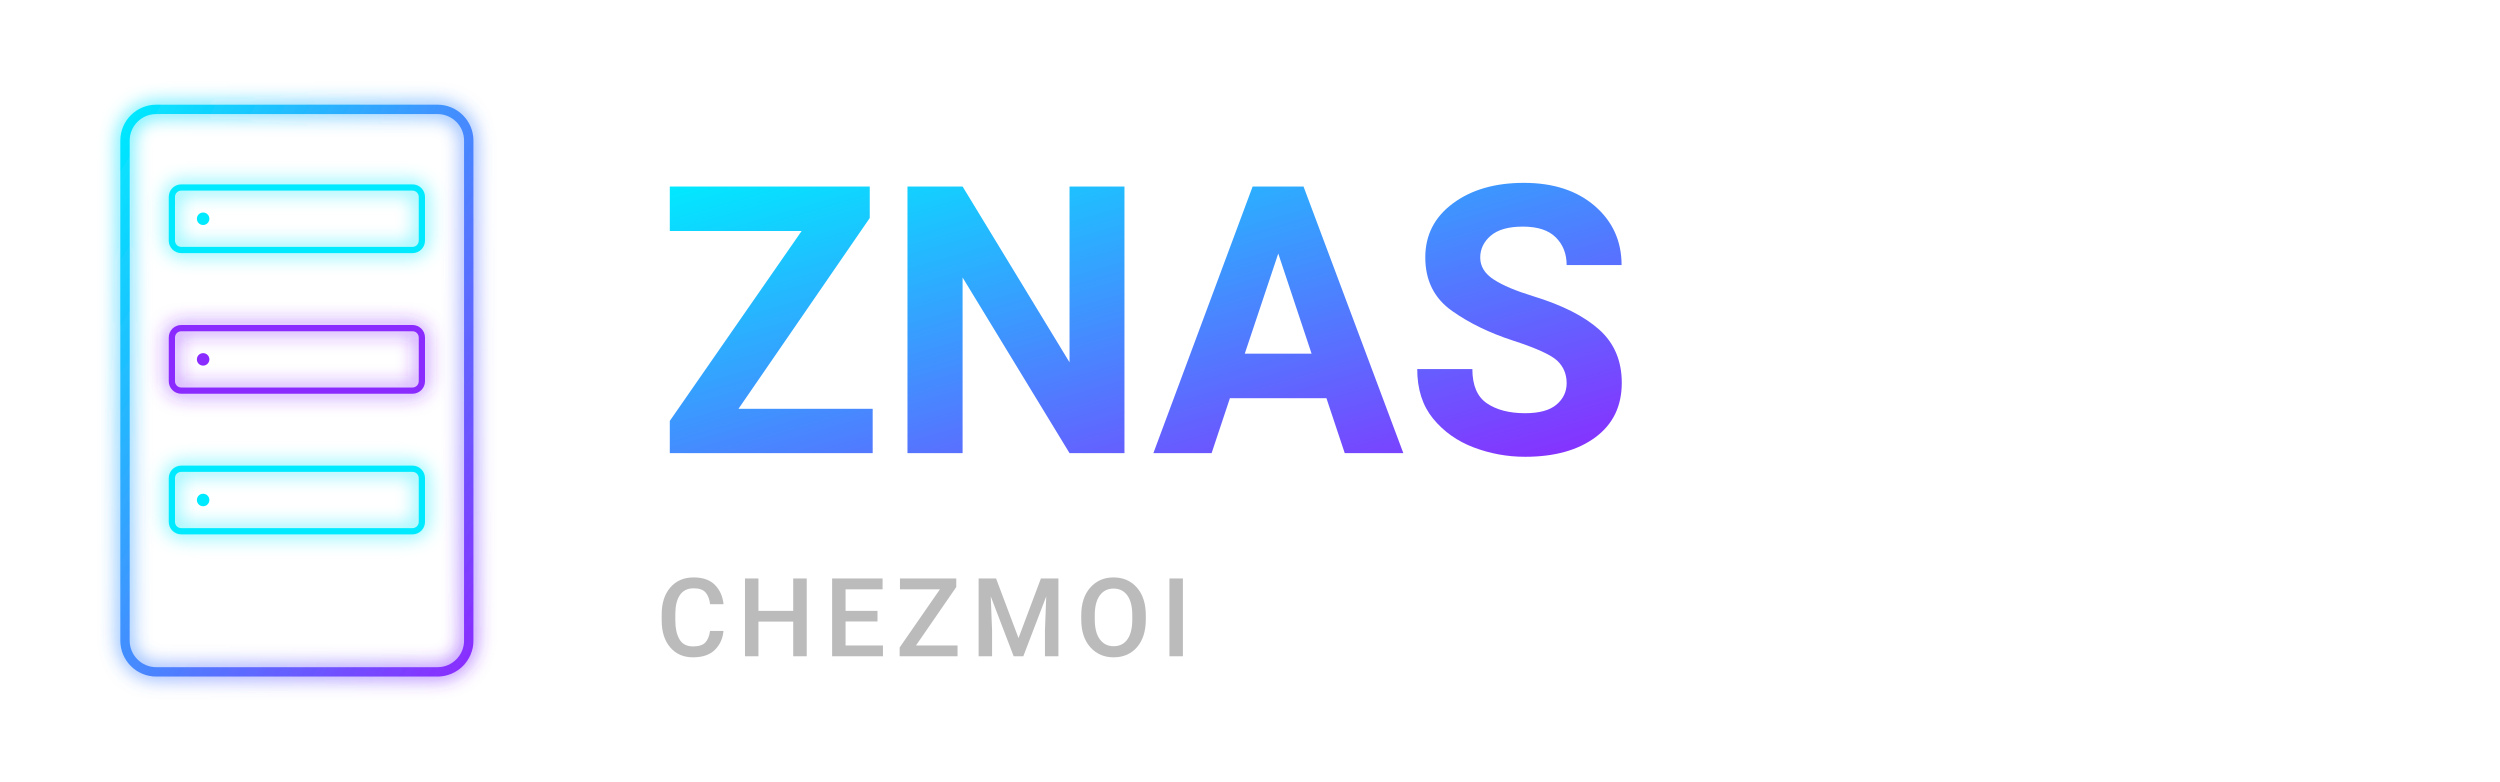
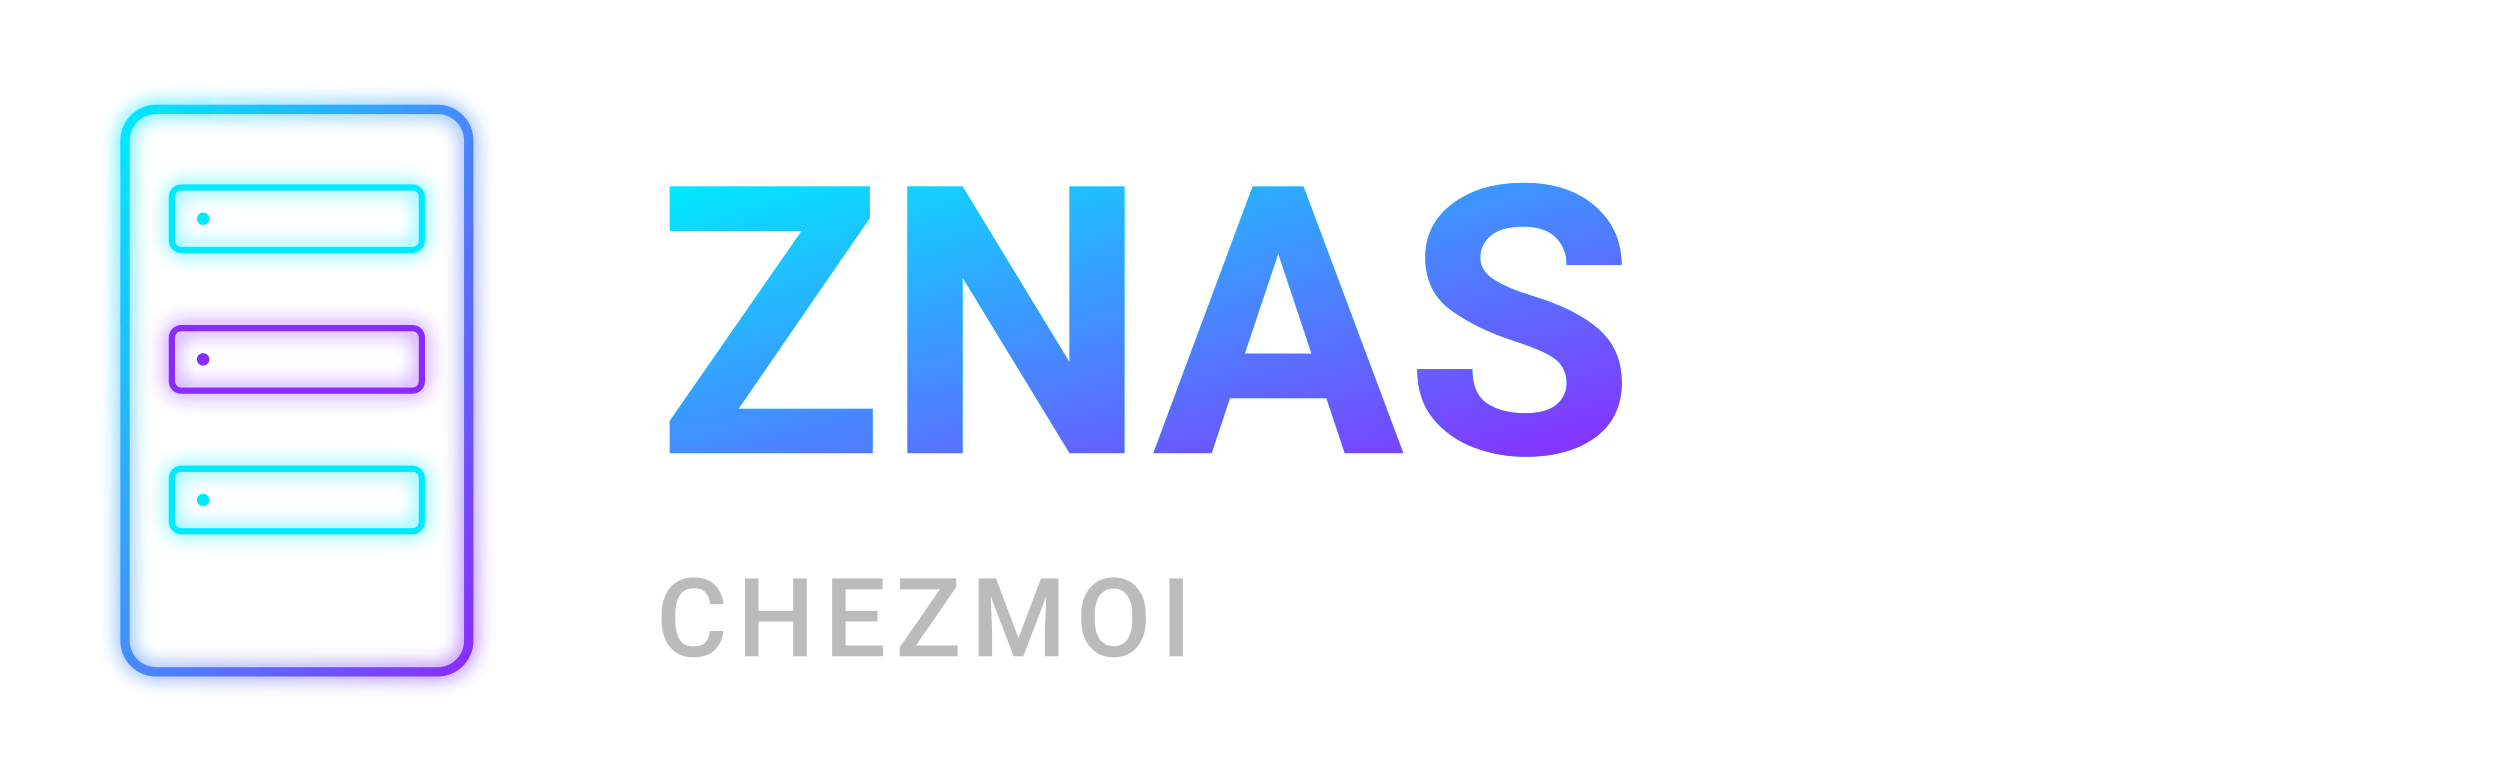
<svg xmlns="http://www.w3.org/2000/svg" viewBox="0 0 1600 500">
  <defs>
    <filter id="glowCyan" x="-50%" y="-50%" width="200%" height="200%">
      <feGaussianBlur stdDeviation="6" result="blur" />
      <feMerge>
        <feMergeNode in="blur" />
        <feMergeNode in="SourceGraphic" />
      </feMerge>
    </filter>
    <filter id="glowViolet" x="-50%" y="-50%" width="200%" height="200%">
      <feGaussianBlur stdDeviation="6" result="blur" />
      <feMerge>
        <feMergeNode in="blur" />
        <feMergeNode in="SourceGraphic" />
      </feMerge>
    </filter>
    <linearGradient id="neonGradient" x1="0%" y1="0%" x2="100%" y2="100%">
      <stop offset="0%" stop-color="#00eaff" />
      <stop offset="100%" stop-color="#8a2cff" />
    </linearGradient>
  </defs>
  <g transform="translate(80,70)">
    <rect x="0" y="0" width="220" height="360" rx="20" fill="none" stroke="url(#neonGradient)" stroke-width="6" filter="url(#glowCyan)" />
    <rect x="30" y="50" width="160" height="40" rx="6" fill="none" stroke="#00eaff" stroke-width="4" filter="url(#glowCyan)" />
    <rect x="30" y="140" width="160" height="40" rx="6" fill="none" stroke="#8a2cff" stroke-width="4" filter="url(#glowViolet)" />
    <rect x="30" y="230" width="160" height="40" rx="6" fill="none" stroke="#00eaff" stroke-width="4" filter="url(#glowCyan)" />
    <circle cx="50" cy="70" r="4" fill="#00eaff" />
    <circle cx="50" cy="160" r="4" fill="#8a2cff" />
    <circle cx="50" cy="250" r="4" fill="#00eaff" />
  </g>
  <g font-family="Segoe UI, Roboto, Arial, sans-serif">
+     <text x="420" y="290" font-size="240" font-weight="700" fill="#00eaff">
+       ZNAS
+     </text>
    <text x="420" y="290" font-size="240" font-weight="700" fill="url(#neonGradient)">
      ZNAS
    </text>
    <text x="420" y="420" font-size="70" font-weight="500" fill="#bbbbbb" letter-spacing="6">
      CHEZMOI
    </text>
  </g>
</svg>
